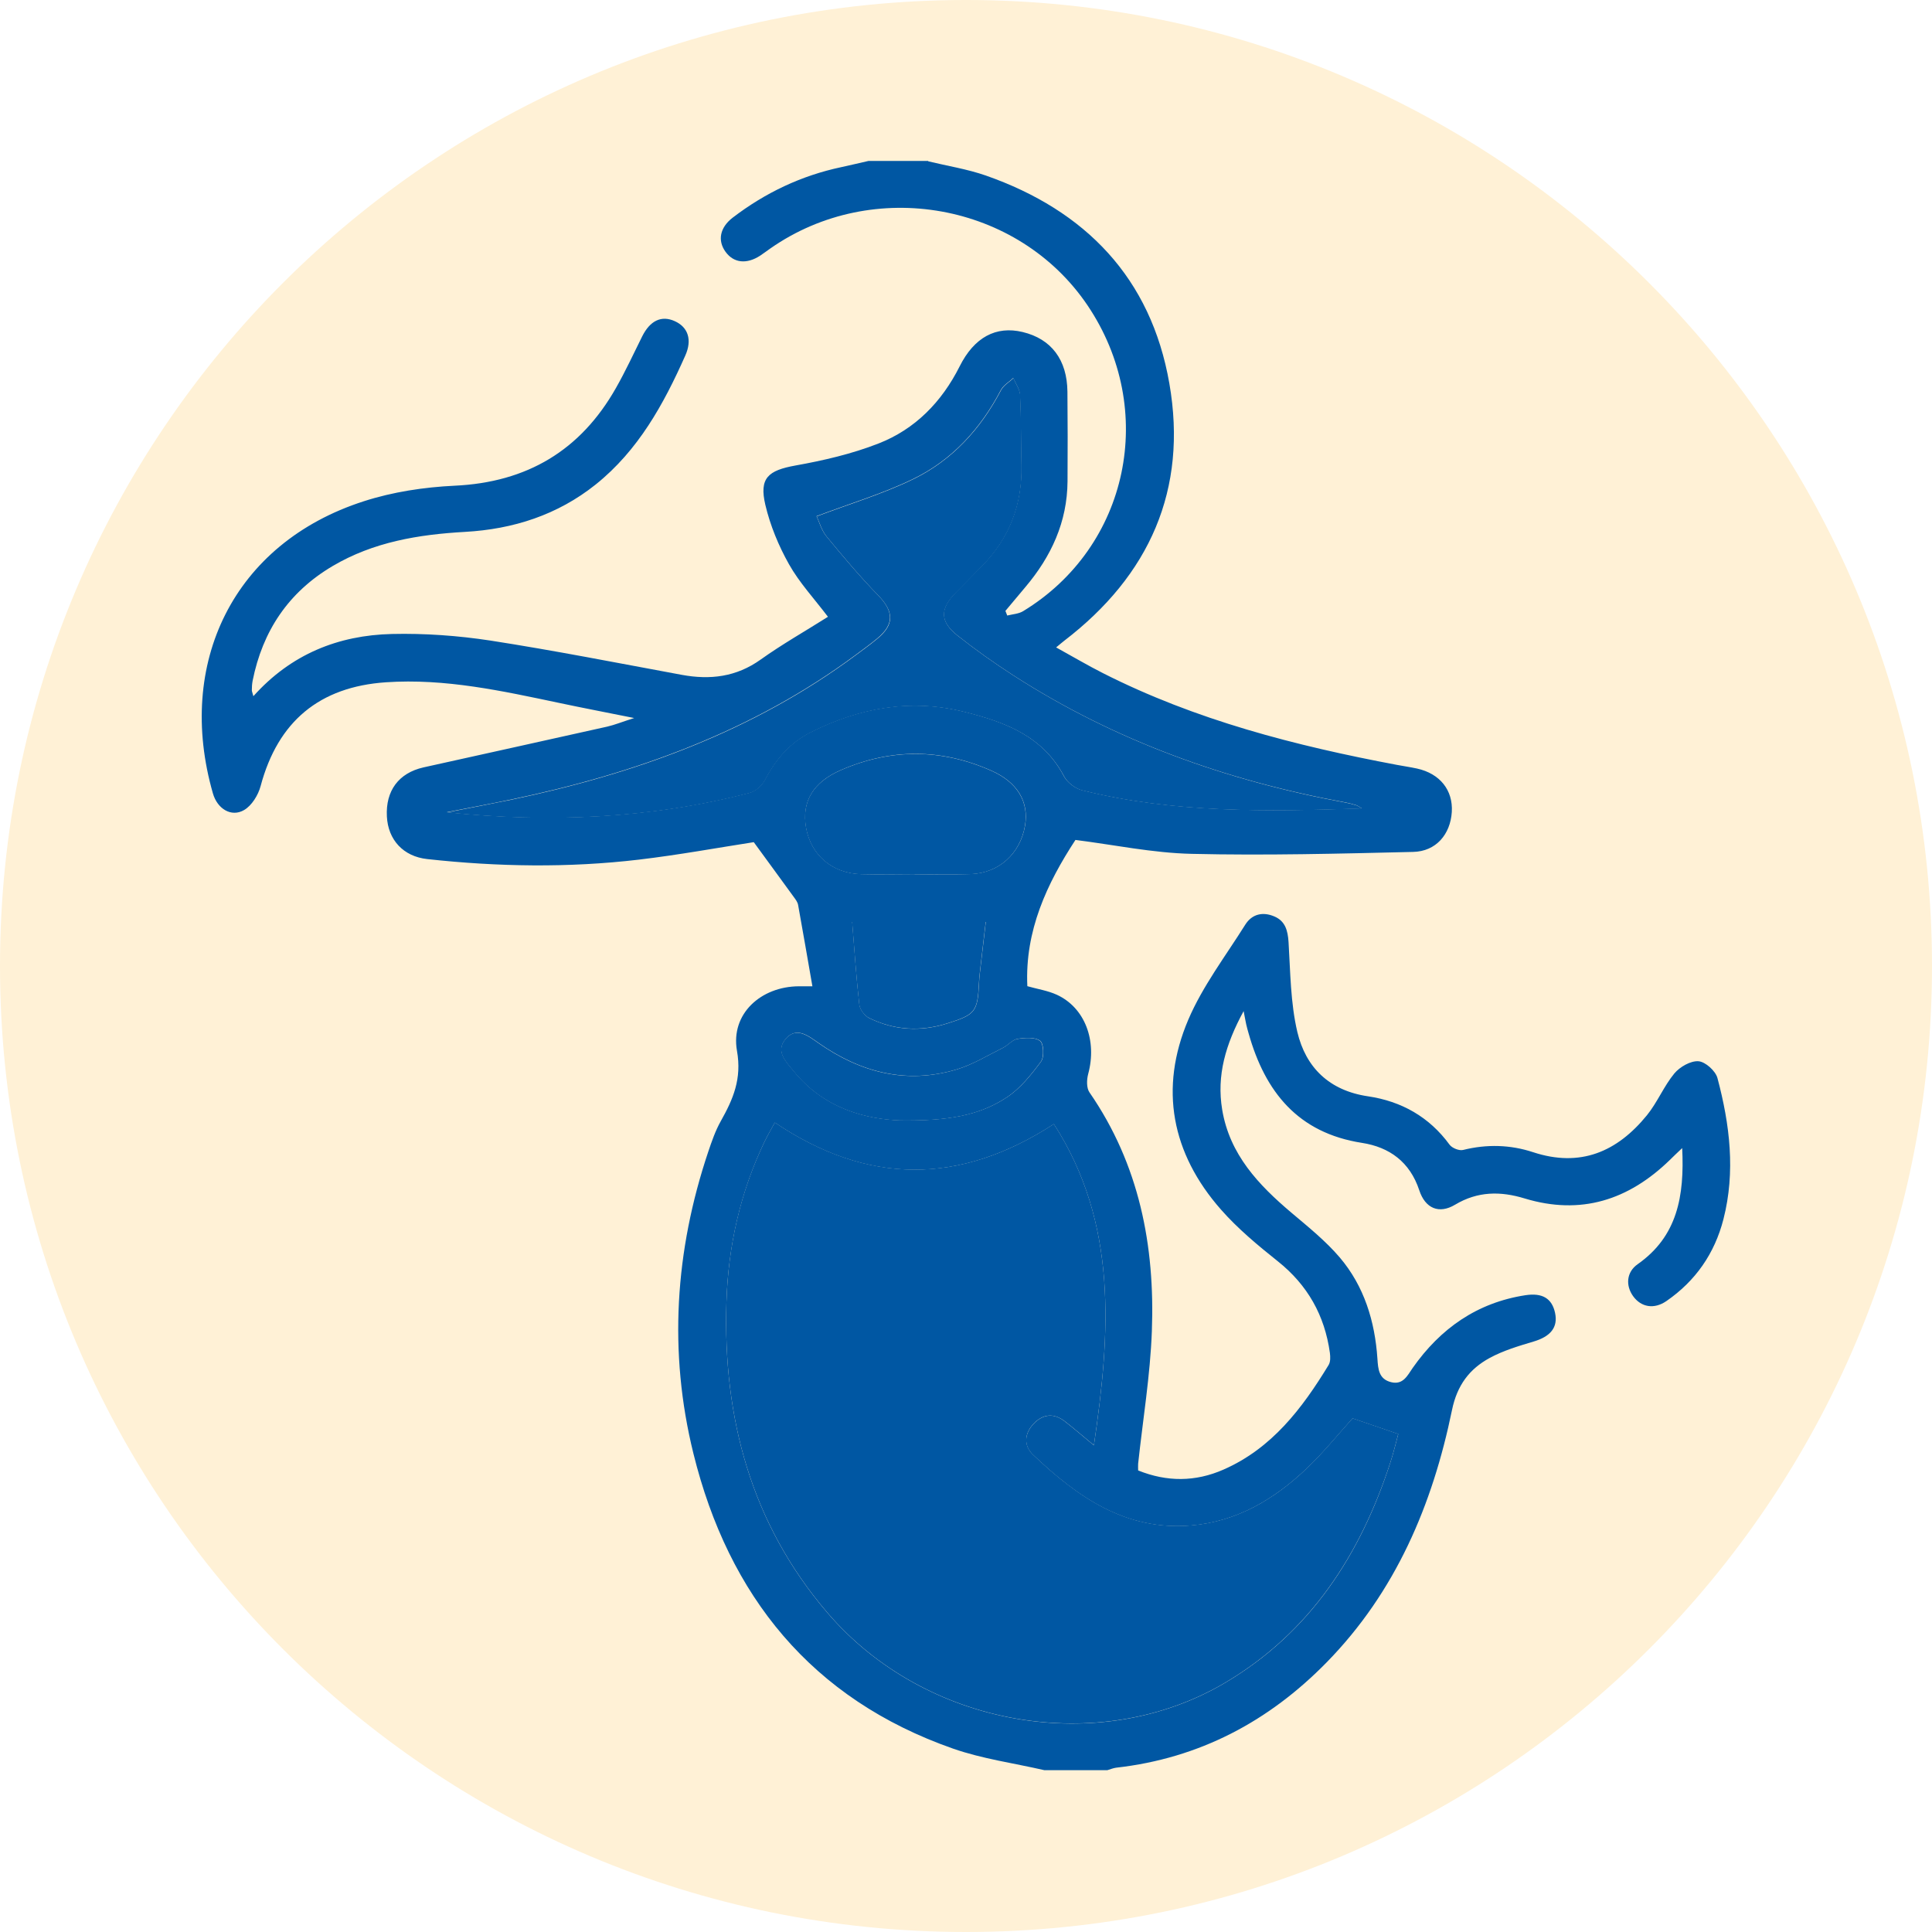
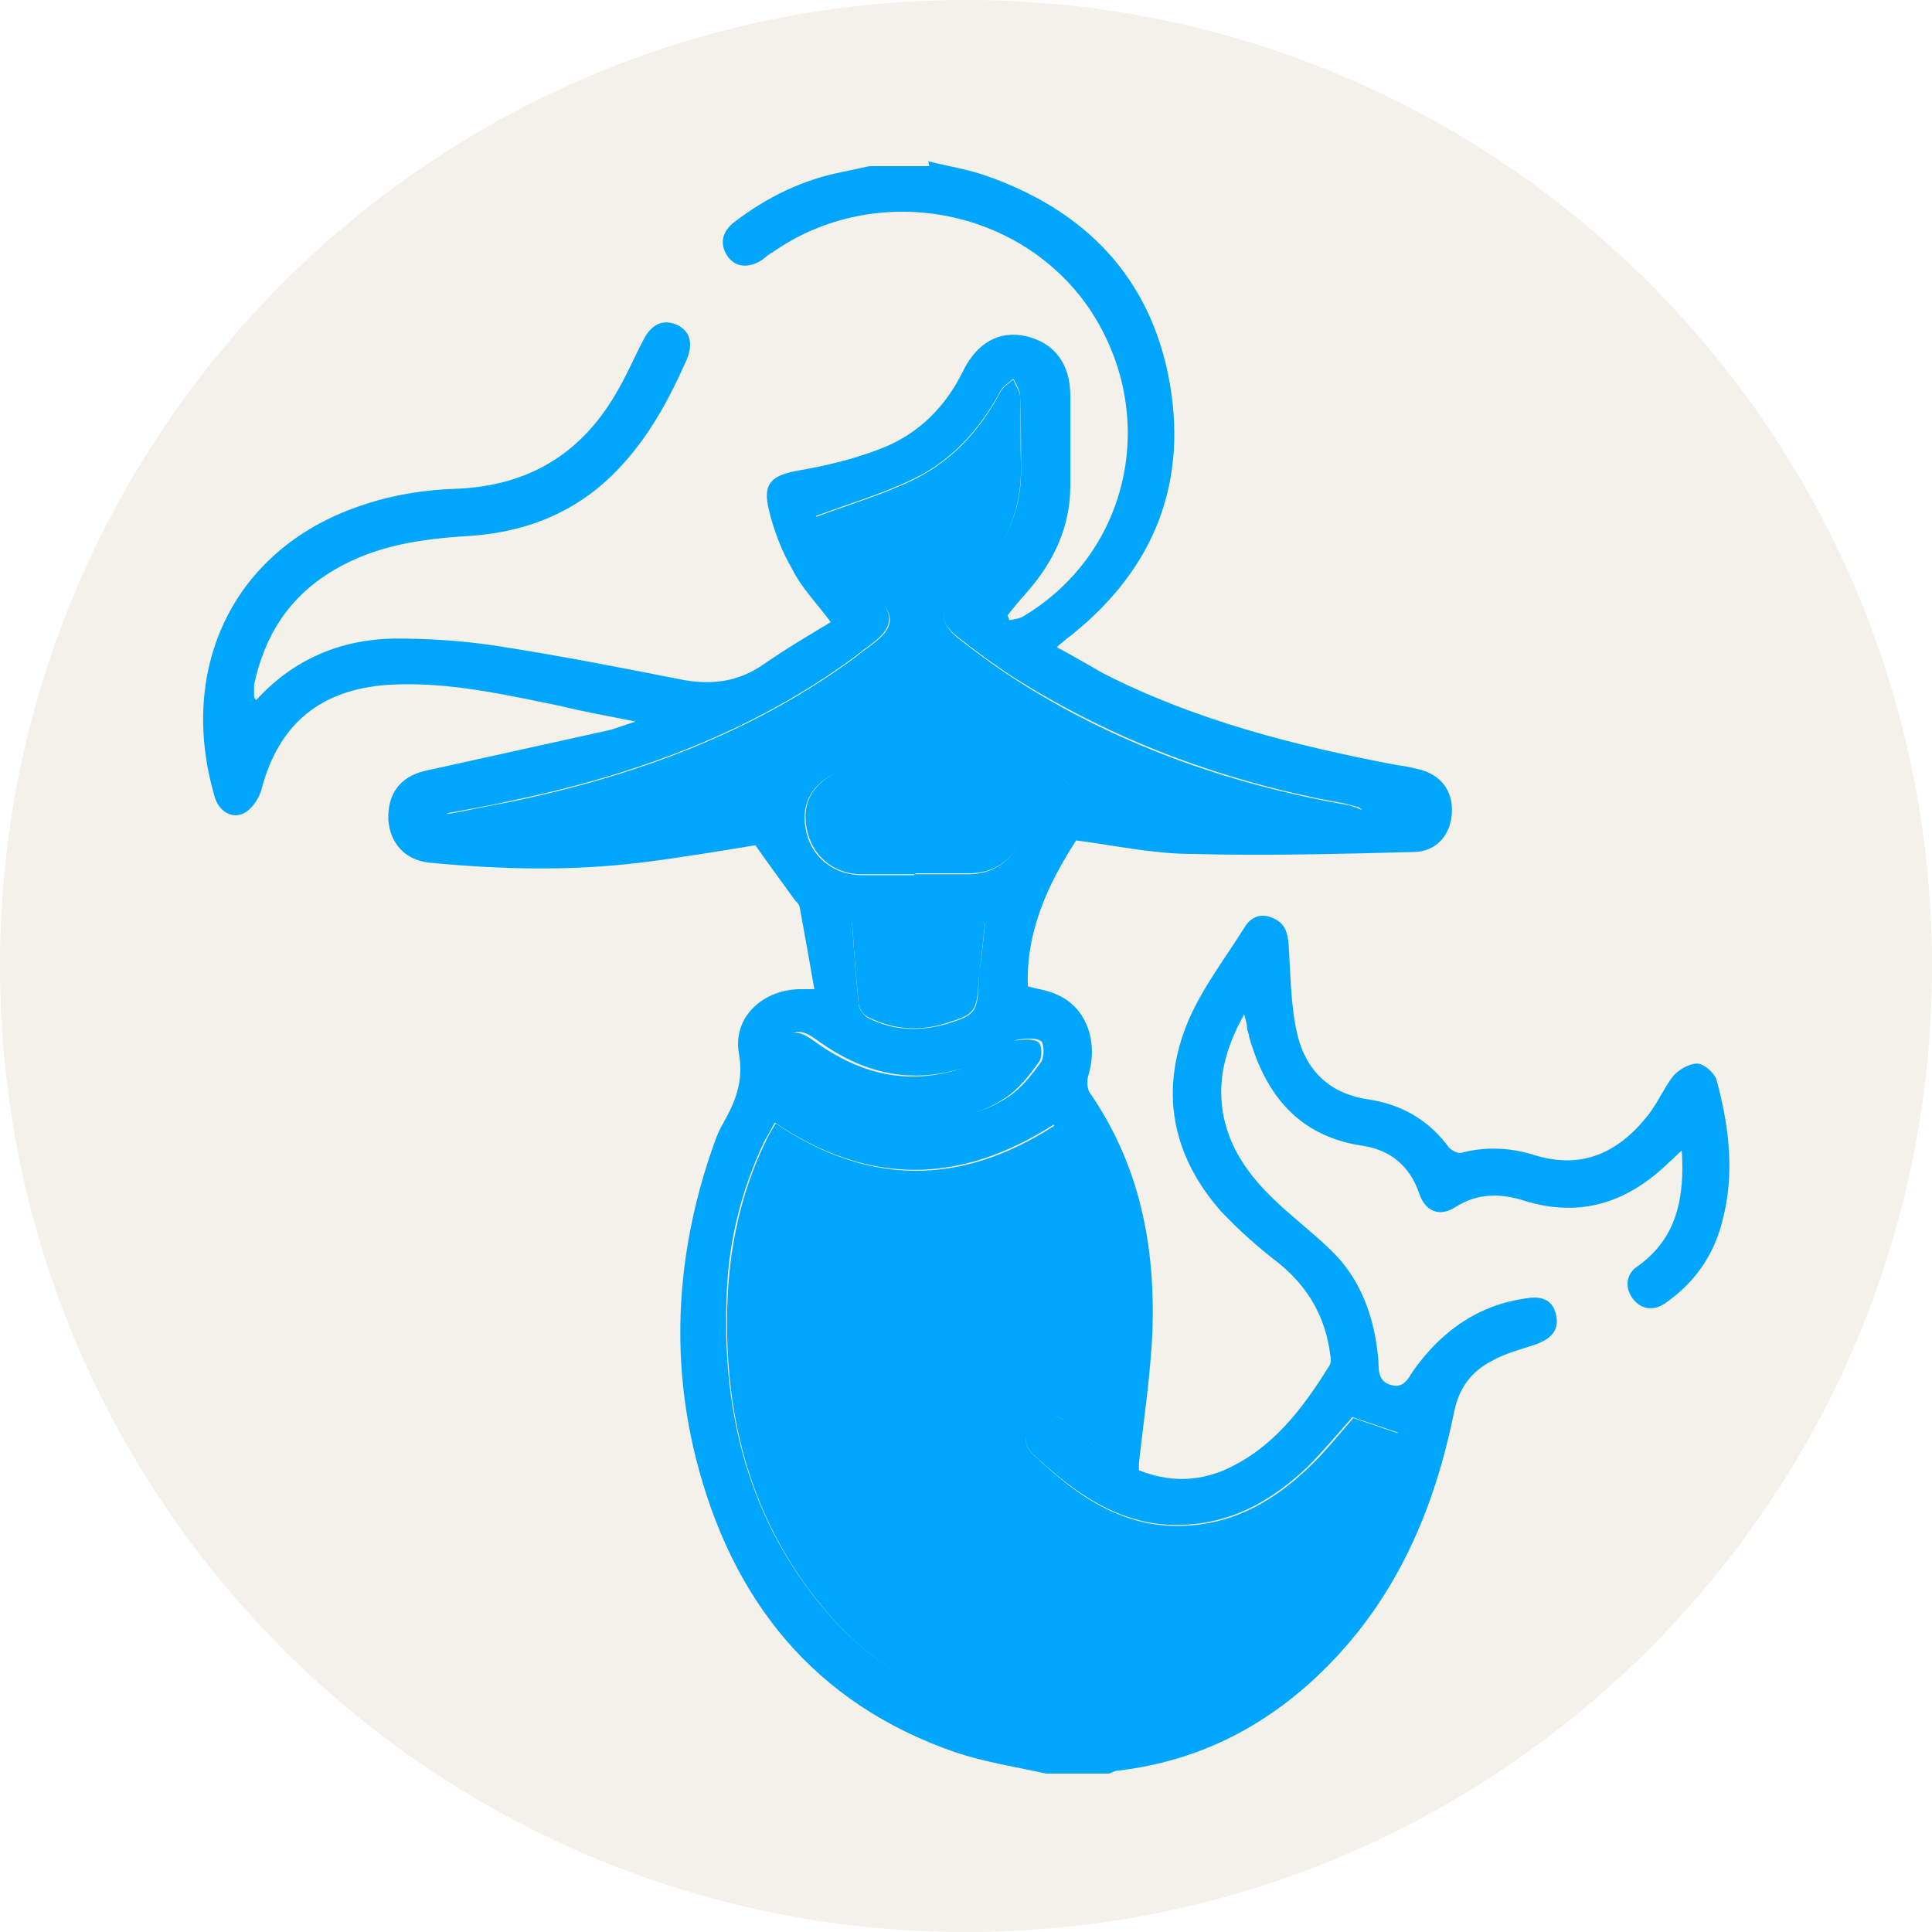
- <svg xmlns="http://www.w3.org/2000/svg" id="_лой_2" viewBox="0 0 200 200">
+ <svg xmlns="http://www.w3.org/2000/svg" id="_лой_2" data-name=" лой 2" version="1.1" viewBox="0 0 200 200">
  <defs>
-     <style>.cls-1{fill:#fff1d6;}.cls-2{fill:#0057a3;}</style>
+     <style>
+       .cls-1 {
+         fill: #00a6fb;
+       }
+ 
+       .cls-1, .cls-2 {
+         stroke-width: 0px;
+       }
+ 
+       .cls-2 {
+         fill: #f4f0ea;
+       }
+     </style>
  </defs>
-   <g id="_лой_1-2">
-     <circle class="cls-1" cx="100" cy="100" r="100" />
+   <g id="_лой_1-2" data-name=" лой 1-2">
+     <circle class="cls-2" cx="100" cy="100" r="100" />
    <g>
-       <path class="cls-2" d="M96.09,16.7c1.99,.48,4.03,.8,5.96,1.47,10.33,3.62,17.1,10.61,19,21.52,1.92,11-2.06,19.88-10.88,26.64-.21,.16-.41,.34-.84,.69,1.69,.93,3.24,1.85,4.84,2.66,9.61,4.87,19.92,7.52,30.44,9.5,.69,.13,1.39,.23,2.08,.38,2.37,.52,3.74,2.24,3.6,4.5-.15,2.31-1.63,4.08-4.01,4.13-7.64,.18-15.28,.38-22.91,.2-4.04-.09-8.06-.94-12.04-1.44-2.94,4.49-5.25,9.4-4.98,15.14,1.01,.29,2.1,.45,3.06,.89,2.9,1.34,4.17,4.74,3.24,8.19-.16,.59-.19,1.45,.13,1.91,5.16,7.47,6.79,15.88,6.46,24.72-.17,4.59-.93,9.15-1.42,13.72-.02,.21,0,.42,0,.7,2.98,1.2,5.93,1.19,8.84-.09,5.01-2.2,8.14-6.33,10.88-10.83,.2-.33,.18-.84,.13-1.25-.54-3.88-2.3-7.02-5.4-9.49-2.07-1.65-4.14-3.37-5.88-5.35-5.11-5.81-6.41-12.53-3.38-19.65,1.49-3.49,3.87-6.6,5.9-9.84,.7-1.11,1.82-1.36,3.01-.85,1.13,.48,1.39,1.45,1.47,2.65,.19,3.11,.2,6.3,.91,9.31,.87,3.67,3.3,6.07,7.32,6.66,3.44,.51,6.33,2.12,8.44,5.01,.26,.35,1,.65,1.41,.54,2.45-.61,4.88-.54,7.22,.23,4.91,1.62,8.72-.04,11.8-3.82,1.08-1.33,1.75-3.01,2.84-4.33,.57-.68,1.68-1.32,2.5-1.26,.72,.06,1.76,1,1.96,1.74,1.28,4.81,1.88,9.69,.62,14.61-.91,3.55-2.89,6.4-5.91,8.48-1.27,.87-2.61,.64-3.44-.51-.79-1.1-.7-2.49,.47-3.31,4.12-2.89,4.85-7.05,4.61-12.02-.57,.54-.93,.88-1.28,1.23-4.27,4.15-9.21,5.75-15.04,3.98-2.49-.76-4.85-.75-7.19,.65-1.65,.99-3.09,.4-3.71-1.5-.97-2.93-3.09-4.46-5.93-4.9-6.62-1.03-10.02-5.27-11.73-11.32-.09-.31-.18-.63-.25-.94-.07-.31-.12-.62-.27-1.38-1.87,3.44-2.81,6.66-2.22,10.2,.77,4.64,3.76,7.79,7.18,10.68,1.73,1.46,3.53,2.91,4.99,4.62,2.53,2.98,3.64,6.61,3.9,10.48,.07,1.08,.14,2.11,1.41,2.43,1.24,.31,1.69-.67,2.24-1.47,2.87-4.09,6.67-6.76,11.67-7.53,1.77-.27,2.75,.34,3.07,1.83,.32,1.5-.47,2.45-2.24,2.97-1.54,.46-3.12,.93-4.52,1.69-2.1,1.14-3.38,2.82-3.91,5.4-2.02,9.81-5.83,18.82-12.97,26.11-6,6.13-13.19,9.94-21.79,10.91-.31,.04-.62,.17-.92,.26h-6.51c-3.16-.73-6.41-1.17-9.45-2.23-14.65-5.13-23.25-15.81-26.89-30.56-2.59-10.49-1.91-20.97,1.54-31.24,.36-1.07,.74-2.17,1.29-3.15,1.28-2.28,2.2-4.38,1.68-7.3-.67-3.81,2.47-6.65,6.41-6.67,.37,0,.73,0,1.4,0-.51-2.91-.98-5.67-1.48-8.42-.05-.3-.27-.58-.46-.84-1.34-1.85-2.7-3.7-4.13-5.66-3.68,.57-7.77,1.32-11.9,1.81-7.3,.86-14.61,.74-21.91-.06-2.47-.27-4.05-1.99-4.17-4.41-.14-2.66,1.22-4.5,3.79-5.08,6.34-1.41,12.68-2.8,19.02-4.22,.78-.18,1.53-.49,2.79-.89-2.88-.58-5.3-1.04-7.7-1.55-5.94-1.25-11.86-2.57-18.01-2.15-6.86,.47-11.17,4.04-12.96,10.74-.25,.94-.92,2.03-1.72,2.49-1.31,.76-2.76-.12-3.22-1.73-3.86-13.43,2.09-25.89,15.62-30.24,3-.97,6.25-1.46,9.41-1.61,7.48-.35,13.02-3.64,16.69-10.11,.99-1.74,1.83-3.56,2.72-5.35,.82-1.64,2-2.2,3.38-1.57,1.37,.62,1.81,1.93,1.08,3.56-2.24,5.04-4.87,9.82-9.28,13.35-3.95,3.15-8.53,4.62-13.52,4.9-4.81,.27-9.48,1.04-13.71,3.54-4.57,2.7-7.25,6.72-8.28,11.88-.06,.32-.08,.65-.08,.97,0,.13,.07,.27,.16,.62,3.89-4.35,8.79-6.31,14.34-6.44,3.39-.08,6.84,.17,10.19,.68,6.63,1.03,13.22,2.33,19.82,3.55,2.94,.54,5.64,.22,8.16-1.58,2.24-1.6,4.65-2.96,6.97-4.43-1.44-1.9-2.97-3.54-4.04-5.45-1.07-1.9-1.94-4.01-2.44-6.13-.66-2.79,.29-3.57,3.11-4.08,2.91-.52,5.84-1.2,8.58-2.27,3.81-1.48,6.57-4.31,8.42-7.99,1.51-3.02,3.77-4.22,6.52-3.56,2.97,.71,4.61,2.87,4.64,6.19,.03,3.09,.03,6.18,.01,9.27-.03,4.21-1.69,7.78-4.36,10.94-.69,.82-1.38,1.64-2.07,2.47l.19,.48c.55-.14,1.18-.17,1.64-.45,10.96-6.66,13.94-20.88,6.67-31.66-7.17-10.62-22.19-13.32-32.82-5.9-.36,.25-.7,.51-1.06,.75-1.41,.92-2.75,.77-3.59-.39-.85-1.17-.59-2.52,.74-3.54,3.36-2.57,7.09-4.35,11.25-5.23,.94-.2,1.87-.43,2.81-.64h6.18Zm13.01,99.66c-9.75,6.34-19.29,6.32-28.89-.15-.35,.64-.73,1.29-1.06,1.97-2.52,5.26-3.77,10.83-3.95,16.63-.37,11.95,2.54,22.88,10.44,32.13,10.09,11.82,28.12,15.01,41.22,7.24,8.79-5.21,13.96-13.23,17.06-22.75,.34-1.04,.59-2.11,.83-2.98-1.72-.59-3.23-1.11-4.73-1.62-1.51,1.67-3.01,3.53-4.72,5.16-3.37,3.21-7.25,5.53-12,5.93-6.78,.57-11.78-2.96-16.36-7.32-1-.95-.9-2.19,.06-3.21,.95-1,2.08-1.14,3.2-.27,.96,.74,1.88,1.54,3.04,2.5,1.73-11.74,2.47-22.97-4.14-33.25Zm-24.56-62.9c.26,.55,.49,1.43,1.02,2.07,1.71,2.08,3.45,4.15,5.33,6.08,1.63,1.68,1.71,3-.09,4.49-.71,.59-1.46,1.13-2.2,1.68-10.66,7.91-22.81,12.29-35.66,14.98-2.23,.47-4.47,.88-6.7,1.32,10.6,1.1,21.06,.66,31.35-2.01,.61-.16,1.28-.75,1.58-1.32,1.11-2.14,2.6-3.88,4.76-4.96,5.06-2.54,10.36-3.5,15.92-2.1,4.16,1.04,8.1,2.49,10.29,6.67,.34,.64,1.16,1.26,1.87,1.44,9.46,2.36,19.1,2.22,28.96,1.88-.32-.19-.44-.29-.57-.33-.36-.11-.73-.21-1.1-.28-12.27-2.25-23.84-6.36-34.37-13.14-2-1.29-3.95-2.67-5.82-4.15-1.86-1.47-1.82-2.79-.13-4.49,.92-.92,1.83-1.85,2.74-2.78,2.79-2.87,4.09-6.32,4.01-10.31-.05-2.44-.03-4.88-.14-7.32-.03-.59-.45-1.17-.7-1.75-.43,.41-1.02,.74-1.28,1.24-2.1,4.01-5.05,7.26-9.1,9.22-3.13,1.52-6.51,2.53-10,3.85Zm10.14,37.04h0c1.95,0,3.9,.06,5.85-.02,2.9-.12,5.08-2.12,5.58-4.99,.43-2.5-.78-4.52-3.49-5.72-5.18-2.29-10.38-2.32-15.58-.05-2.87,1.25-4.07,3.28-3.59,5.97,.51,2.84,2.72,4.72,5.71,4.8,1.84,.05,3.68,0,5.52,0Zm-6.46,4.93c.24,2.97,.42,5.78,.74,8.57,.06,.51,.56,1.16,1.02,1.39,2.58,1.27,5.29,1.43,8.05,.57,2.95-.92,3.17-1.21,3.32-4.2,.03-.65,.12-1.29,.19-1.94,.17-1.47,.34-2.94,.51-4.38h-13.83Zm4.93,20.55c4.9,.07,8.23-.49,11.1-2.4,1.39-.92,2.51-2.33,3.52-3.69,.35-.48,.29-1.84-.09-2.14-.53-.41-1.57-.33-2.34-.21-.54,.09-.97,.66-1.5,.92-1.59,.79-3.14,1.75-4.82,2.25-5.19,1.54-9.92,.31-14.29-2.75-1.02-.71-2.3-1.77-3.44-.36-1.02,1.26,.12,2.35,.88,3.28,3.21,3.98,7.67,4.97,10.99,5.1Z" />
-       <path class="cls-2" d="M109.1,116.36c6.61,10.28,5.87,21.51,4.14,33.25-1.16-.96-2.08-1.76-3.04-2.5-1.13-.86-2.25-.73-3.2,.27-.96,1.01-1.05,2.26-.06,3.21,4.58,4.35,9.59,7.89,16.36,7.32,4.75-.4,8.64-2.72,12-5.93,1.71-1.63,3.21-3.5,4.72-5.16,1.5,.52,3.01,1.03,4.73,1.62-.24,.87-.49,1.94-.83,2.98-3.11,9.52-8.28,17.54-17.06,22.75-13.1,7.77-31.13,4.58-41.22-7.24-7.9-9.25-10.81-20.18-10.44-32.13,.18-5.8,1.42-11.37,3.95-16.63,.33-.68,.71-1.33,1.06-1.97,9.61,6.47,19.15,6.49,28.89,.15Z" />
-       <path class="cls-2" d="M84.53,53.46c3.49-1.32,6.87-2.33,10-3.85,4.05-1.97,7-5.21,9.1-9.22,.26-.5,.84-.83,1.28-1.24,.24,.58,.67,1.16,.7,1.75,.11,2.44,.09,4.88,.14,7.32,.08,3.99-1.22,7.44-4.01,10.31-.91,.93-1.82,1.86-2.74,2.78-1.7,1.69-1.73,3.02,.13,4.49,1.87,1.48,3.82,2.86,5.82,4.15,10.54,6.78,22.1,10.89,34.37,13.14,.37,.07,.74,.17,1.1,.28,.14,.04,.25,.14,.57,.33-9.87,.33-19.5,.48-28.96-1.88-.71-.18-1.53-.8-1.87-1.44-2.2-4.18-6.13-5.63-10.29-6.67-5.56-1.4-10.86-.44-15.92,2.1-2.16,1.08-3.65,2.82-4.76,4.96-.3,.57-.97,1.16-1.58,1.32-10.29,2.67-20.75,3.11-31.35,2.01,2.23-.44,4.47-.86,6.7-1.32,12.85-2.69,25-7.06,35.66-14.98,.74-.55,1.49-1.09,2.2-1.68,1.8-1.48,1.72-2.81,.09-4.49-1.88-1.93-3.62-4-5.33-6.08-.53-.64-.76-1.52-1.02-2.07Z" />
-       <path class="cls-2" d="M94.67,90.5c-1.84,0-3.68,.04-5.52,0-2.99-.08-5.2-1.96-5.71-4.8-.48-2.7,.72-4.72,3.59-5.97,5.2-2.26,10.4-2.24,15.58,.05,2.71,1.2,3.92,3.22,3.49,5.72-.5,2.87-2.68,4.87-5.58,4.99-1.95,.08-3.9,.01-5.85,.01h0Z" />
-       <path class="cls-2" d="M88.21,95.43h13.83c-.17,1.44-.34,2.91-.51,4.38-.07,.65-.16,1.29-.19,1.94-.15,2.99-.38,3.28-3.32,4.2-2.76,.86-5.46,.7-8.05-.57-.47-.23-.97-.88-1.02-1.39-.31-2.79-.5-5.6-.74-8.57Z" />
-       <path class="cls-2" d="M93.14,115.99c-3.32-.13-7.78-1.12-10.99-5.1-.76-.94-1.89-2.02-.88-3.28,1.14-1.41,2.42-.35,3.44,.36,4.37,3.06,9.09,4.29,14.29,2.75,1.68-.5,3.23-1.46,4.82-2.25,.53-.26,.97-.84,1.5-.92,.78-.12,1.82-.2,2.34,.21,.38,.3,.44,1.66,.09,2.14-1.01,1.36-2.13,2.77-3.52,3.69-2.87,1.91-6.19,2.47-11.1,2.4Z" />
+       <path class="cls-1" d="M96.1,16.7c2,.5,4,.8,6,1.5,10.3,3.6,17.1,10.6,19,21.5,1.9,11-2.1,19.9-10.9,26.6-.2.2-.4.3-.8.7,1.7.9,3.2,1.8,4.8,2.7,9.6,4.9,19.9,7.5,30.4,9.5.7.1,1.4.2,2.1.4,2.4.5,3.7,2.2,3.6,4.5-.1,2.3-1.6,4.1-4,4.1-7.6.2-15.3.4-22.9.2-4,0-8.1-.9-12-1.4-2.9,4.5-5.2,9.4-5,15.1,1,.3,2.1.4,3.1.9,2.9,1.3,4.2,4.7,3.2,8.2-.2.6-.2,1.4.1,1.9,5.2,7.5,6.8,15.9,6.5,24.7-.2,4.6-.9,9.1-1.4,13.7,0,.2,0,.4,0,.7,3,1.2,5.9,1.2,8.8,0,5-2.2,8.1-6.3,10.9-10.8.2-.3.2-.8.1-1.2-.5-3.9-2.3-7-5.4-9.5-2.1-1.6-4.1-3.4-5.9-5.3-5.1-5.8-6.4-12.5-3.4-19.7,1.5-3.5,3.9-6.6,5.9-9.8.7-1.1,1.8-1.4,3-.8,1.1.5,1.4,1.4,1.5,2.7.2,3.1.2,6.3.9,9.3.9,3.7,3.3,6.1,7.3,6.7,3.4.5,6.3,2.1,8.4,5,.3.3,1,.7,1.4.5,2.4-.6,4.9-.5,7.2.2,4.9,1.6,8.7,0,11.8-3.8,1.1-1.3,1.8-3,2.8-4.3.6-.7,1.7-1.3,2.5-1.3.7,0,1.8,1,2,1.7,1.3,4.8,1.9,9.7.6,14.6-.9,3.6-2.9,6.4-5.9,8.5-1.3.9-2.6.6-3.4-.5-.8-1.1-.7-2.5.5-3.3,4.1-2.9,4.9-7.1,4.6-12-.6.5-.9.9-1.3,1.2-4.3,4.2-9.2,5.8-15,4-2.5-.8-4.9-.8-7.2.7-1.6,1-3.1.4-3.7-1.5-1-2.9-3.1-4.5-5.9-4.9-6.6-1-10-5.3-11.7-11.3,0-.3-.2-.6-.2-.9,0-.3-.1-.6-.3-1.4-1.9,3.4-2.8,6.7-2.2,10.2.8,4.6,3.8,7.8,7.2,10.7,1.7,1.5,3.5,2.9,5,4.6,2.5,3,3.6,6.6,3.9,10.5,0,1.1.1,2.1,1.4,2.4,1.2.3,1.7-.7,2.2-1.5,2.9-4.1,6.7-6.8,11.7-7.5,1.8-.3,2.8.3,3.1,1.8.3,1.5-.5,2.4-2.2,3-1.5.5-3.1.9-4.5,1.7-2.1,1.1-3.4,2.8-3.9,5.4-2,9.8-5.8,18.8-13,26.1-6,6.1-13.2,9.9-21.8,10.9-.3,0-.6.2-.9.3h-6.5c-3.2-.7-6.4-1.2-9.4-2.2-14.7-5.1-23.2-15.8-26.9-30.6-2.6-10.5-1.9-21,1.5-31.2.4-1.1.7-2.2,1.3-3.2,1.3-2.3,2.2-4.4,1.7-7.3-.7-3.8,2.5-6.7,6.4-6.7h1.4c-.5-2.9-1-5.7-1.5-8.4,0-.3-.3-.6-.5-.8-1.3-1.8-2.7-3.7-4.1-5.7-3.7.6-7.8,1.3-11.9,1.8-7.3.9-14.6.7-21.9,0-2.5-.3-4-2-4.2-4.4-.1-2.7,1.2-4.5,3.8-5.1,6.3-1.4,12.7-2.8,19-4.2.8-.2,1.5-.5,2.8-.9-2.9-.6-5.3-1-7.7-1.6-5.9-1.2-11.9-2.6-18-2.2-6.9.5-11.2,4-13,10.7-.2.9-.9,2-1.7,2.5-1.3.8-2.8-.1-3.2-1.7-3.9-13.4,2.1-25.9,15.6-30.2,3-1,6.2-1.5,9.4-1.6,7.5-.3,13-3.6,16.7-10.1,1-1.7,1.8-3.6,2.7-5.3.8-1.6,2-2.2,3.4-1.6,1.4.6,1.8,1.9,1.1,3.6-2.2,5-4.9,9.8-9.3,13.4-4,3.2-8.5,4.6-13.5,4.9-4.8.3-9.5,1-13.7,3.5-4.6,2.7-7.2,6.7-8.3,11.9,0,.3,0,.7,0,1s0,.3.2.6c3.9-4.3,8.8-6.3,14.3-6.4,3.4,0,6.8.2,10.2.7,6.6,1,13.2,2.3,19.8,3.6,2.9.5,5.6.2,8.2-1.6s4.7-3,7-4.4c-1.4-1.9-3-3.5-4-5.5-1.1-1.9-1.9-4-2.4-6.1-.7-2.8.3-3.6,3.1-4.1,2.9-.5,5.8-1.2,8.6-2.3,3.8-1.5,6.6-4.3,8.4-8,1.5-3,3.8-4.2,6.5-3.6,3,.7,4.6,2.9,4.6,6.2,0,3.1,0,6.2,0,9.3,0,4.2-1.7,7.8-4.4,10.9-.7.8-1.4,1.6-2.1,2.5l.2.5c.6-.1,1.2-.2,1.6-.5,11-6.7,13.9-20.9,6.7-31.7-7.2-10.6-22.2-13.3-32.8-5.9-.4.2-.7.5-1.1.8-1.4.9-2.8.8-3.6-.4-.8-1.2-.6-2.5.7-3.5,3.4-2.6,7.1-4.4,11.2-5.2.9-.2,1.9-.4,2.8-.6h6.2,0ZM109.1,116.4c-9.8,6.3-19.3,6.3-28.9-.2-.3.6-.7,1.3-1.1,2-2.5,5.3-3.8,10.8-3.9,16.6-.4,11.9,2.5,22.9,10.4,32.1,10.1,11.8,28.1,15,41.2,7.2,8.8-5.2,14-13.2,17.1-22.8.3-1,.6-2.1.8-3-1.7-.6-3.2-1.1-4.7-1.6-1.5,1.7-3,3.5-4.7,5.2-3.4,3.2-7.2,5.5-12,5.9-6.8.6-11.8-3-16.4-7.3-1-.9-.9-2.2,0-3.2.9-1,2.1-1.1,3.2-.3,1,.7,1.9,1.5,3,2.5,1.7-11.7,2.5-23-4.1-33.2h0ZM84.5,53.5c.3.5.5,1.4,1,2.1,1.7,2.1,3.4,4.2,5.3,6.1,1.6,1.7,1.7,3,0,4.5-.7.6-1.5,1.1-2.2,1.7-10.7,7.9-22.8,12.3-35.7,15-2.2.5-4.5.9-6.7,1.3,10.6,1.1,21.1.7,31.3-2,.6-.2,1.3-.8,1.6-1.3,1.1-2.1,2.6-3.9,4.8-5,5.1-2.5,10.4-3.5,15.9-2.1,4.2,1,8.1,2.5,10.3,6.7.3.6,1.2,1.3,1.9,1.4,9.5,2.4,19.1,2.2,29,1.9-.3-.2-.4-.3-.6-.3-.4-.1-.7-.2-1.1-.3-12.3-2.2-23.8-6.4-34.4-13.1-2-1.3-3.9-2.7-5.8-4.2-1.9-1.5-1.8-2.8-.1-4.5.9-.9,1.8-1.8,2.7-2.8,2.8-2.9,4.1-6.3,4-10.3,0-2.4,0-4.9-.1-7.3,0-.6-.4-1.2-.7-1.8-.4.4-1,.7-1.3,1.2-2.1,4-5.1,7.3-9.1,9.2-3.1,1.5-6.5,2.5-10,3.8h0ZM94.7,90.5h0c1.9,0,3.9,0,5.8,0,2.9-.1,5.1-2.1,5.6-5,.4-2.5-.8-4.5-3.5-5.7-5.2-2.3-10.4-2.3-15.6,0-2.9,1.2-4.1,3.3-3.6,6,.5,2.8,2.7,4.7,5.7,4.8,1.8,0,3.7,0,5.5,0h0ZM88.2,95.4c.2,3,.4,5.8.7,8.6,0,.5.6,1.2,1,1.4,2.6,1.3,5.3,1.4,8.1.6,2.9-.9,3.2-1.2,3.3-4.2,0-.7.1-1.3.2-1.9.2-1.5.3-2.9.5-4.4h-13.8ZM93.2,116c4.9,0,8.2-.5,11.1-2.4,1.4-.9,2.5-2.3,3.5-3.7.3-.5.3-1.8,0-2.1-.5-.4-1.6-.3-2.3-.2-.5,0-1,.7-1.5.9-1.6.8-3.1,1.8-4.8,2.2-5.2,1.5-9.9.3-14.3-2.8-1-.7-2.3-1.8-3.4-.4-1,1.3.1,2.3.9,3.3,3.2,4,7.7,5,11,5.1h0Z" />
+       <path class="cls-1" d="M109.1,116.4c6.6,10.3,5.9,21.5,4.1,33.2-1.2-1-2.1-1.8-3-2.5-1.1-.9-2.2-.7-3.2.3-1,1-1.1,2.3,0,3.2,4.6,4.4,9.6,7.9,16.4,7.3,4.8-.4,8.6-2.7,12-5.9,1.7-1.6,3.2-3.5,4.7-5.2,1.5.5,3,1,4.7,1.6-.2.9-.5,1.9-.8,3-3.1,9.5-8.3,17.5-17.1,22.8-13.1,7.8-31.1,4.6-41.2-7.2-7.9-9.2-10.8-20.2-10.4-32.1.2-5.8,1.4-11.4,3.9-16.6.3-.7.7-1.3,1.1-2,9.6,6.5,19.2,6.5,28.9.2h0Z" />
+       <path class="cls-1" d="M84.5,53.5c3.5-1.3,6.9-2.3,10-3.8,4.1-2,7-5.2,9.1-9.2.3-.5.8-.8,1.3-1.2.2.6.7,1.2.7,1.8.1,2.4,0,4.9.1,7.3,0,4-1.2,7.4-4,10.3-.9.9-1.8,1.9-2.7,2.8-1.7,1.7-1.7,3,.1,4.5,1.9,1.5,3.8,2.9,5.8,4.2,10.5,6.8,22.1,10.9,34.4,13.1.4,0,.7.2,1.1.3.1,0,.2.1.6.3-9.9.3-19.5.5-29-1.9-.7-.2-1.5-.8-1.9-1.4-2.2-4.2-6.1-5.6-10.3-6.7-5.6-1.4-10.9-.4-15.9,2.1-2.2,1.1-3.7,2.8-4.8,5-.3.6-1,1.2-1.6,1.3-10.3,2.7-20.8,3.1-31.3,2,2.2-.4,4.5-.9,6.7-1.3,12.9-2.7,25-7.1,35.7-15,.7-.6,1.5-1.1,2.2-1.7,1.8-1.5,1.7-2.8,0-4.5-1.9-1.9-3.6-4-5.3-6.1-.5-.6-.8-1.5-1-2.1h0Z" />
+       <path class="cls-1" d="M94.7,90.5c-1.8,0-3.7,0-5.5,0-3,0-5.2-2-5.7-4.8-.5-2.7.7-4.7,3.6-6,5.2-2.3,10.4-2.2,15.6,0,2.7,1.2,3.9,3.2,3.5,5.7-.5,2.9-2.7,4.9-5.6,5-1.9,0-3.9,0-5.8,0h0Z" />
+       <path class="cls-1" d="M88.2,95.4h13.8c-.2,1.4-.3,2.9-.5,4.4,0,.7-.2,1.3-.2,1.9-.2,3-.4,3.3-3.3,4.2-2.8.9-5.5.7-8.1-.6-.5-.2-1-.9-1-1.4-.3-2.8-.5-5.6-.7-8.6h0Z" />
+       <path class="cls-1" d="M93.1,116c-3.3-.1-7.8-1.1-11-5.1-.8-.9-1.9-2-.9-3.3,1.1-1.4,2.4-.3,3.4.4,4.4,3.1,9.1,4.3,14.3,2.8,1.7-.5,3.2-1.5,4.8-2.2.5-.3,1-.8,1.5-.9.8-.1,1.8-.2,2.3.2.4.3.4,1.7,0,2.1-1,1.4-2.1,2.8-3.5,3.7-2.9,1.9-6.2,2.5-11.1,2.4h0Z" />
    </g>
  </g>
</svg>
